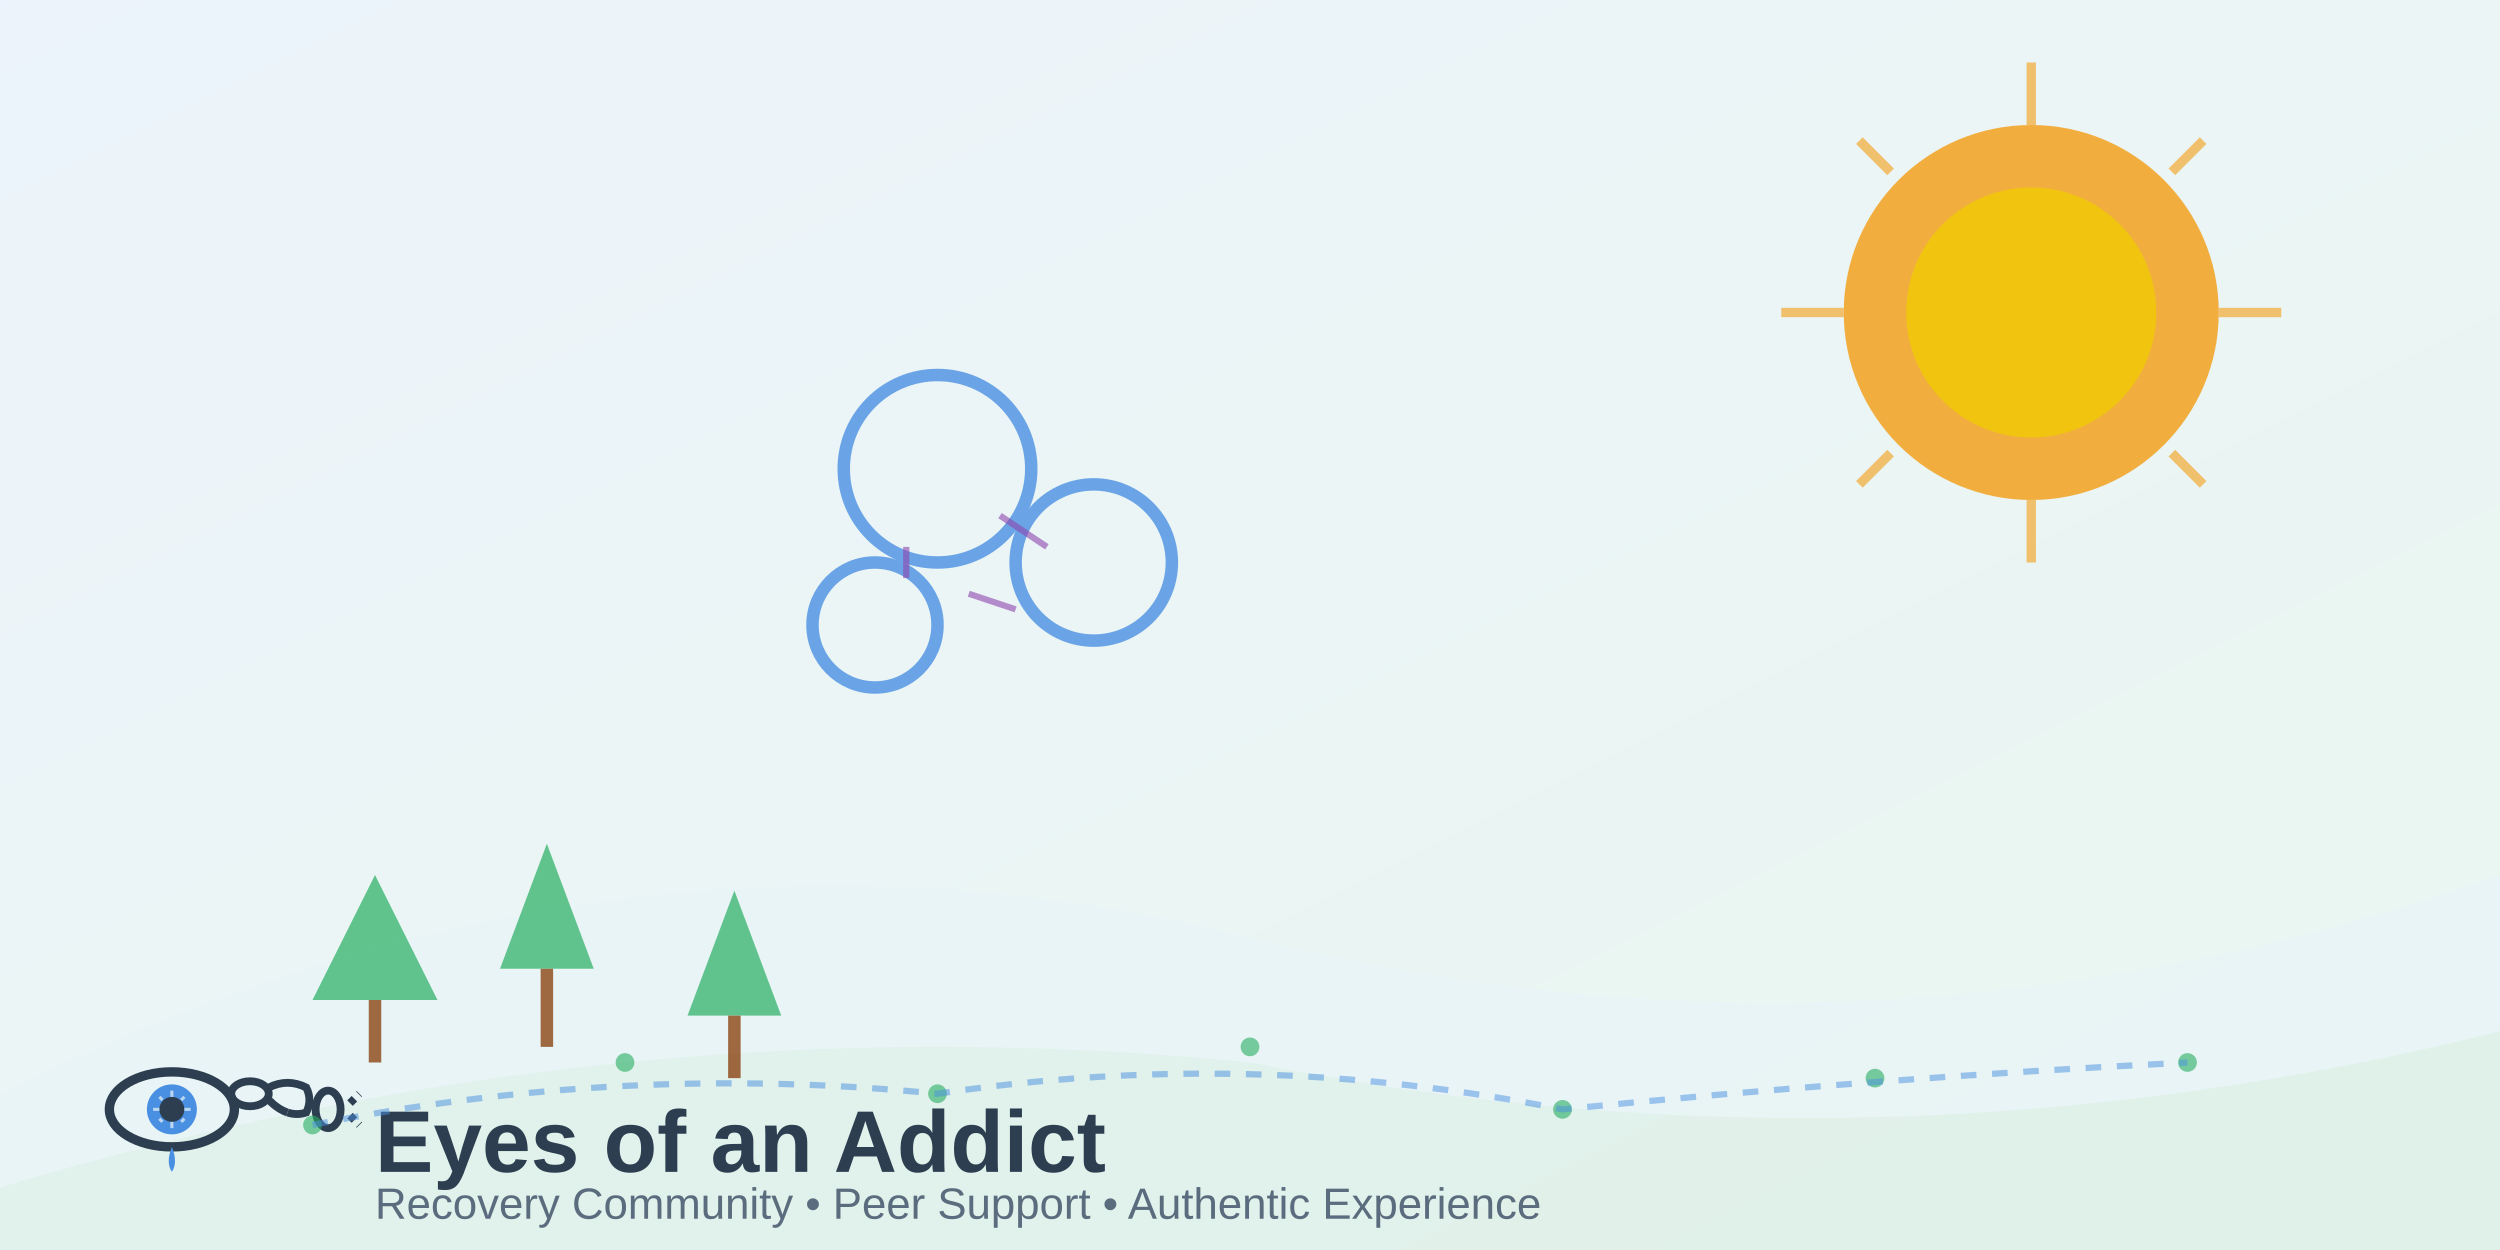
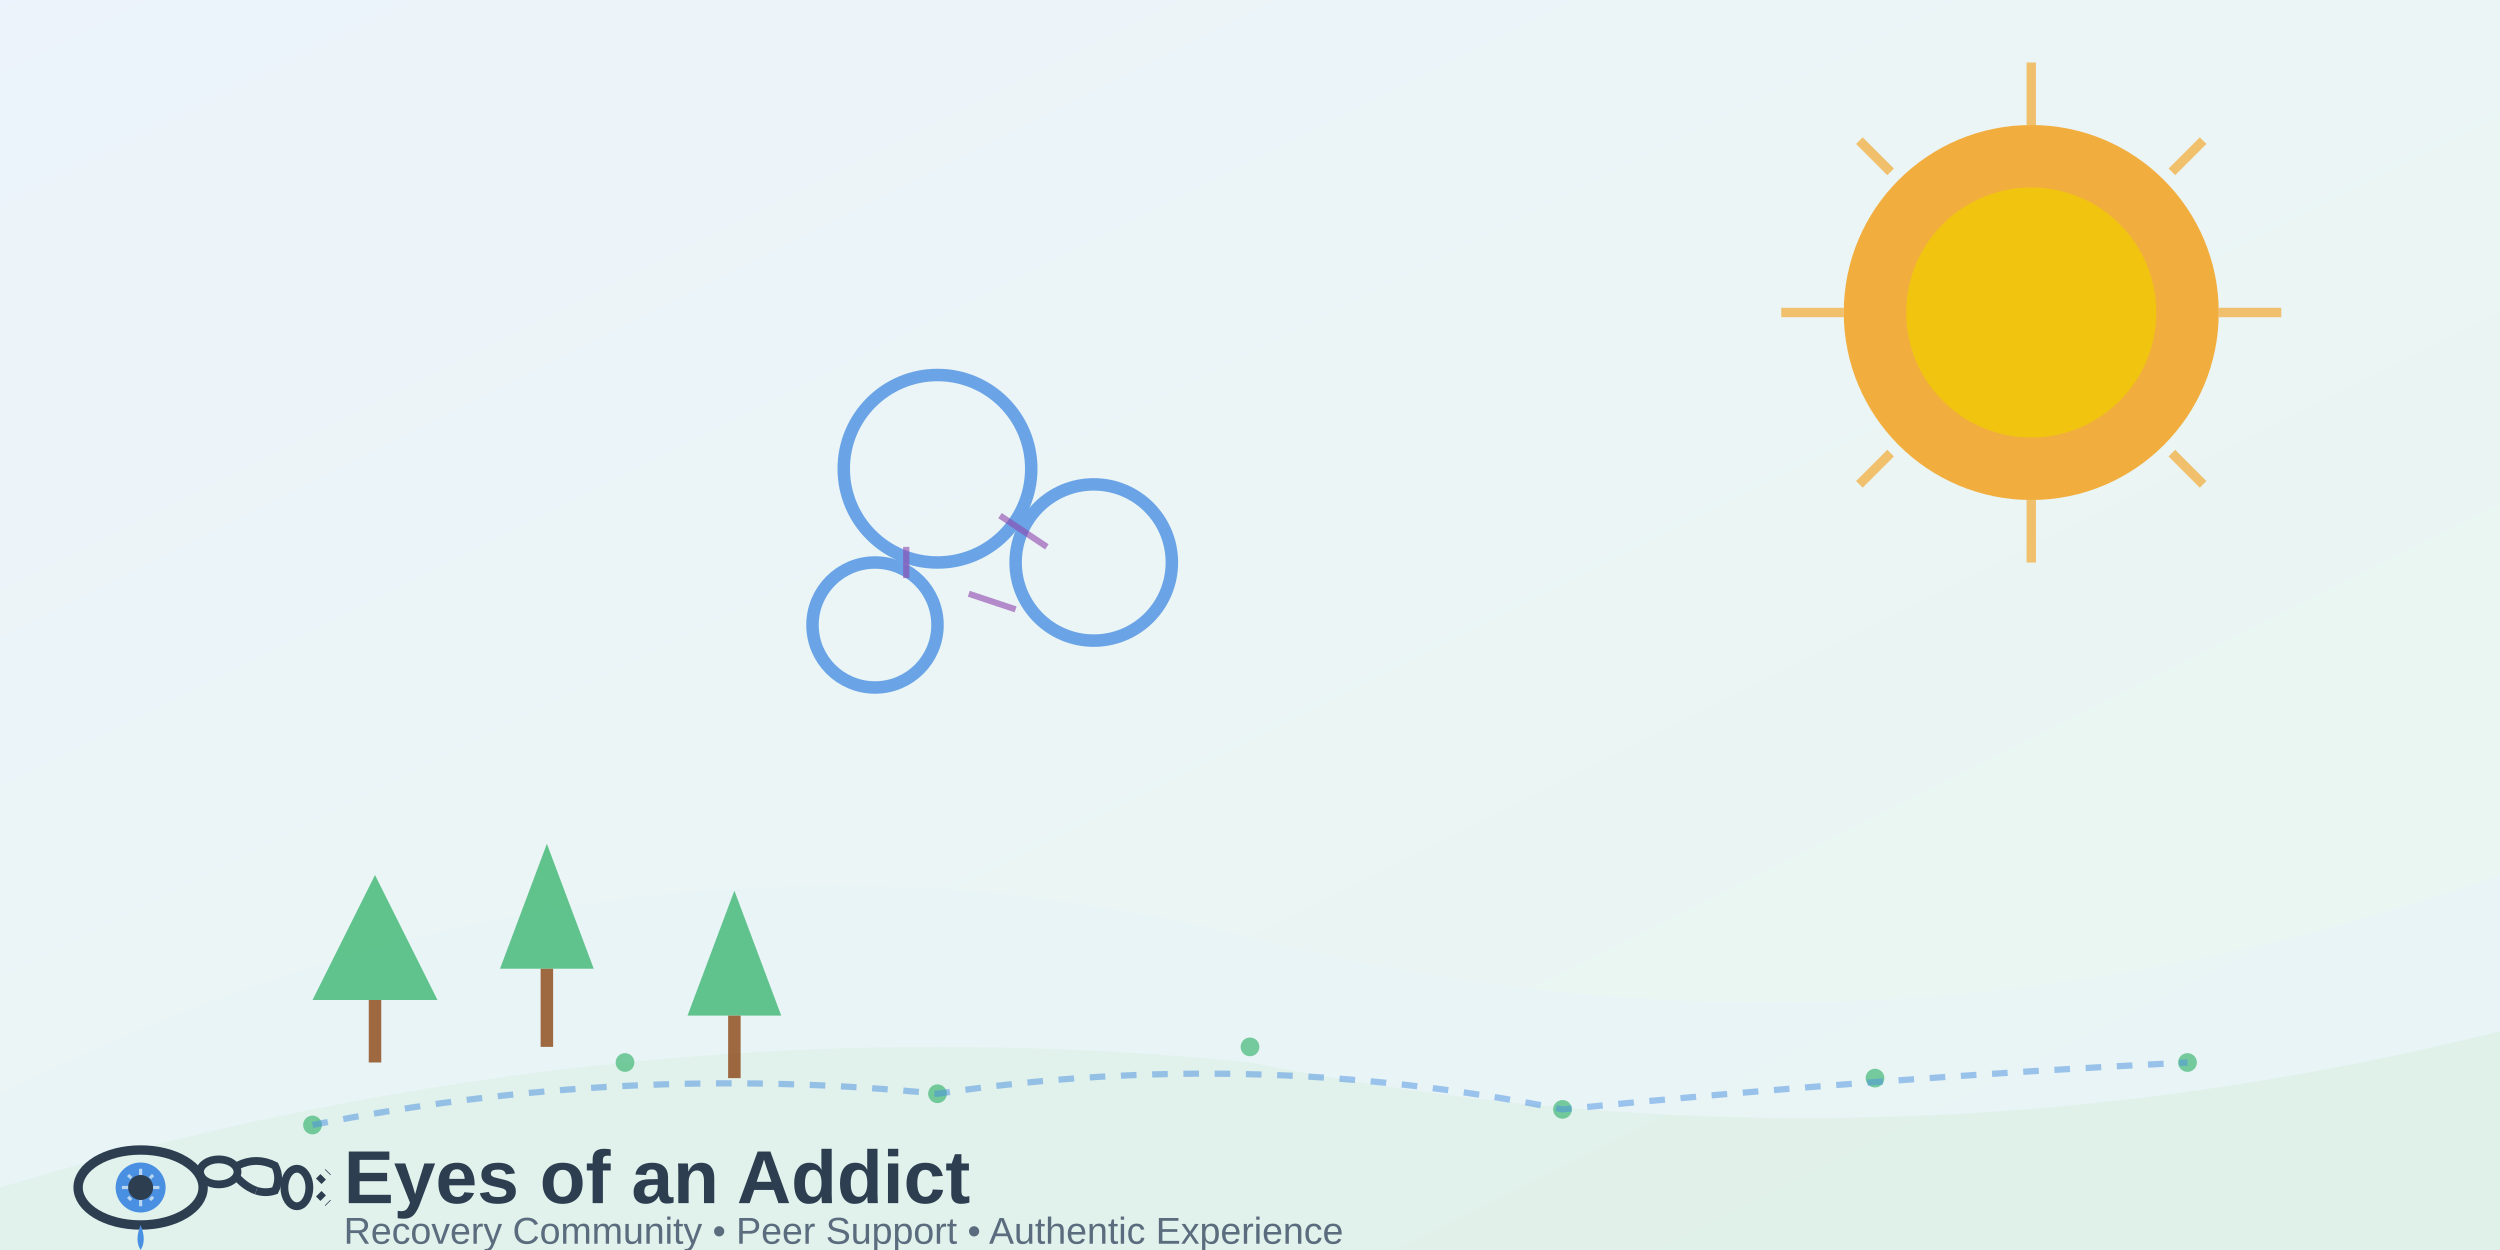
<svg xmlns="http://www.w3.org/2000/svg" width="800" height="400" viewBox="0 0 800 400">
  <defs>
    <linearGradient id="bg" x1="0%" y1="0%" x2="100%" y2="100%">
      <stop offset="0%" style="stop-color:#4a90e2;stop-opacity:0.1" />
      <stop offset="100%" style="stop-color:#27ae60;stop-opacity:0.1" />
    </linearGradient>
  </defs>
  <rect width="800" height="400" fill="url(#bg)" />
  <path d="M0 350 Q200 250 400 300 Q600 350 800 280 L800 400 L0 400 Z" fill="#e8f4f8" opacity="0.6" />
  <path d="M0 380 Q200 320 400 340 Q600 380 800 330 L800 400 L0 400 Z" fill="#d4edda" opacity="0.4" />
  <circle cx="650" cy="100" r="60" fill="#f39c12" opacity="0.8" />
  <circle cx="650" cy="100" r="40" fill="#f1c40f" />
  <g stroke="#f39c12" stroke-width="3" opacity="0.6">
    <line x1="650" y1="20" x2="650" y2="40" />
    <line x1="650" y1="160" x2="650" y2="180" />
    <line x1="570" y1="100" x2="590" y2="100" />
    <line x1="710" y1="100" x2="730" y2="100" />
    <line x1="595" y1="45" x2="605" y2="55" />
    <line x1="695" y1="145" x2="705" y2="155" />
    <line x1="705" y1="45" x2="695" y2="55" />
    <line x1="605" y1="145" x2="595" y2="155" />
  </g>
  <g fill="#27ae60" opacity="0.7">
    <polygon points="100,320 120,280 140,320" />
    <polygon points="160,310 175,270 190,310" />
    <polygon points="220,325 235,285 250,325" />
  </g>
  <g fill="#8b4513" opacity="0.8">
    <rect x="118" y="320" width="4" height="20" />
    <rect x="173" y="310" width="4" height="25" />
    <rect x="233" y="325" width="4" height="20" />
  </g>
  <g fill="none" stroke="#4a90e2" stroke-width="4" opacity="0.8">
    <circle cx="300" cy="150" r="30" />
    <circle cx="350" cy="180" r="25" />
    <circle cx="280" cy="200" r="20" />
  </g>
  <g stroke="#8e44ad" stroke-width="2" opacity="0.6">
    <line x1="320" y1="165" x2="335" y2="175" />
    <line x1="290" y1="175" x2="290" y2="185" />
    <line x1="310" y1="190" x2="325" y2="195" />
  </g>
-   <g transform="translate(30, 340)">
+   <g transform="translate(20, 365)">
    <ellipse cx="25" cy="15" rx="20" ry="12" fill="none" stroke="#2c3e50" stroke-width="3" />
    <circle cx="25" cy="15" r="8" fill="#4a90e2" />
    <circle cx="25" cy="15" r="4" fill="#2c3e50" />
    <g stroke="#e8f4f8" stroke-width="1" opacity="0.7">
      <line x1="25" y1="9" x2="25" y2="11" />
      <line x1="25" y1="19" x2="25" y2="21" />
      <line x1="19" y1="15" x2="21" y2="15" />
      <line x1="29" y1="15" x2="31" y2="15" />
      <line x1="21" y1="11" x2="22" y2="12" />
      <line x1="28" y1="19" x2="29" y2="18" />
      <line x1="29" y1="11" x2="28" y2="12" />
      <line x1="22" y1="19" x2="21" y2="18" />
    </g>
    <path d="M25 27 Q23 32 25 35 Q27 32 25 27" fill="#4a90e2" />
    <g fill="none" stroke="#2c3e50" stroke-width="2.5">
      <ellipse cx="50" cy="10" rx="6" ry="4" />
      <path d="M56 8 Q62 5 68 8 Q70 12 68 16 Q65 17 62 16" />
      <path d="M56 12 Q59 15 62 16" />
      <ellipse cx="75" cy="15" rx="4" ry="6" />
      <path d="M82 13 L85 10" stroke-dasharray="2,2" />
      <path d="M82 17 L85 20" stroke-dasharray="2,2" />
    </g>
  </g>
-   <text x="120" y="375" font-family="Arial, sans-serif" font-size="28" font-weight="bold" fill="#2c3e50" text-anchor="start">
+   <text x="110" y="385" font-family="Arial, sans-serif" font-size="24" font-weight="bold" fill="#2c3e50" text-anchor="start">
    Eyes of an Addict
  </text>
-   <text x="120" y="390" font-family="Arial, sans-serif" font-size="14" fill="#5a6c7d" text-anchor="start">
+   <text x="110" y="398" font-family="Arial, sans-serif" font-size="12" fill="#5a6c7d" text-anchor="start">
    Recovery Community • Peer Support • Authentic Experience
  </text>
  <g fill="#27ae60" opacity="0.6">
    <circle cx="100" cy="360" r="3" />
    <circle cx="200" cy="340" r="3" />
    <circle cx="300" cy="350" r="3" />
    <circle cx="400" cy="335" r="3" />
    <circle cx="500" cy="355" r="3" />
    <circle cx="600" cy="345" r="3" />
    <circle cx="700" cy="340" r="3" />
  </g>
  <path d="M100 360 Q200 340 300 350 Q400 335 500 355 Q600 345 700 340" fill="none" stroke="#4a90e2" stroke-width="2" opacity="0.5" stroke-dasharray="5,5" />
</svg>
